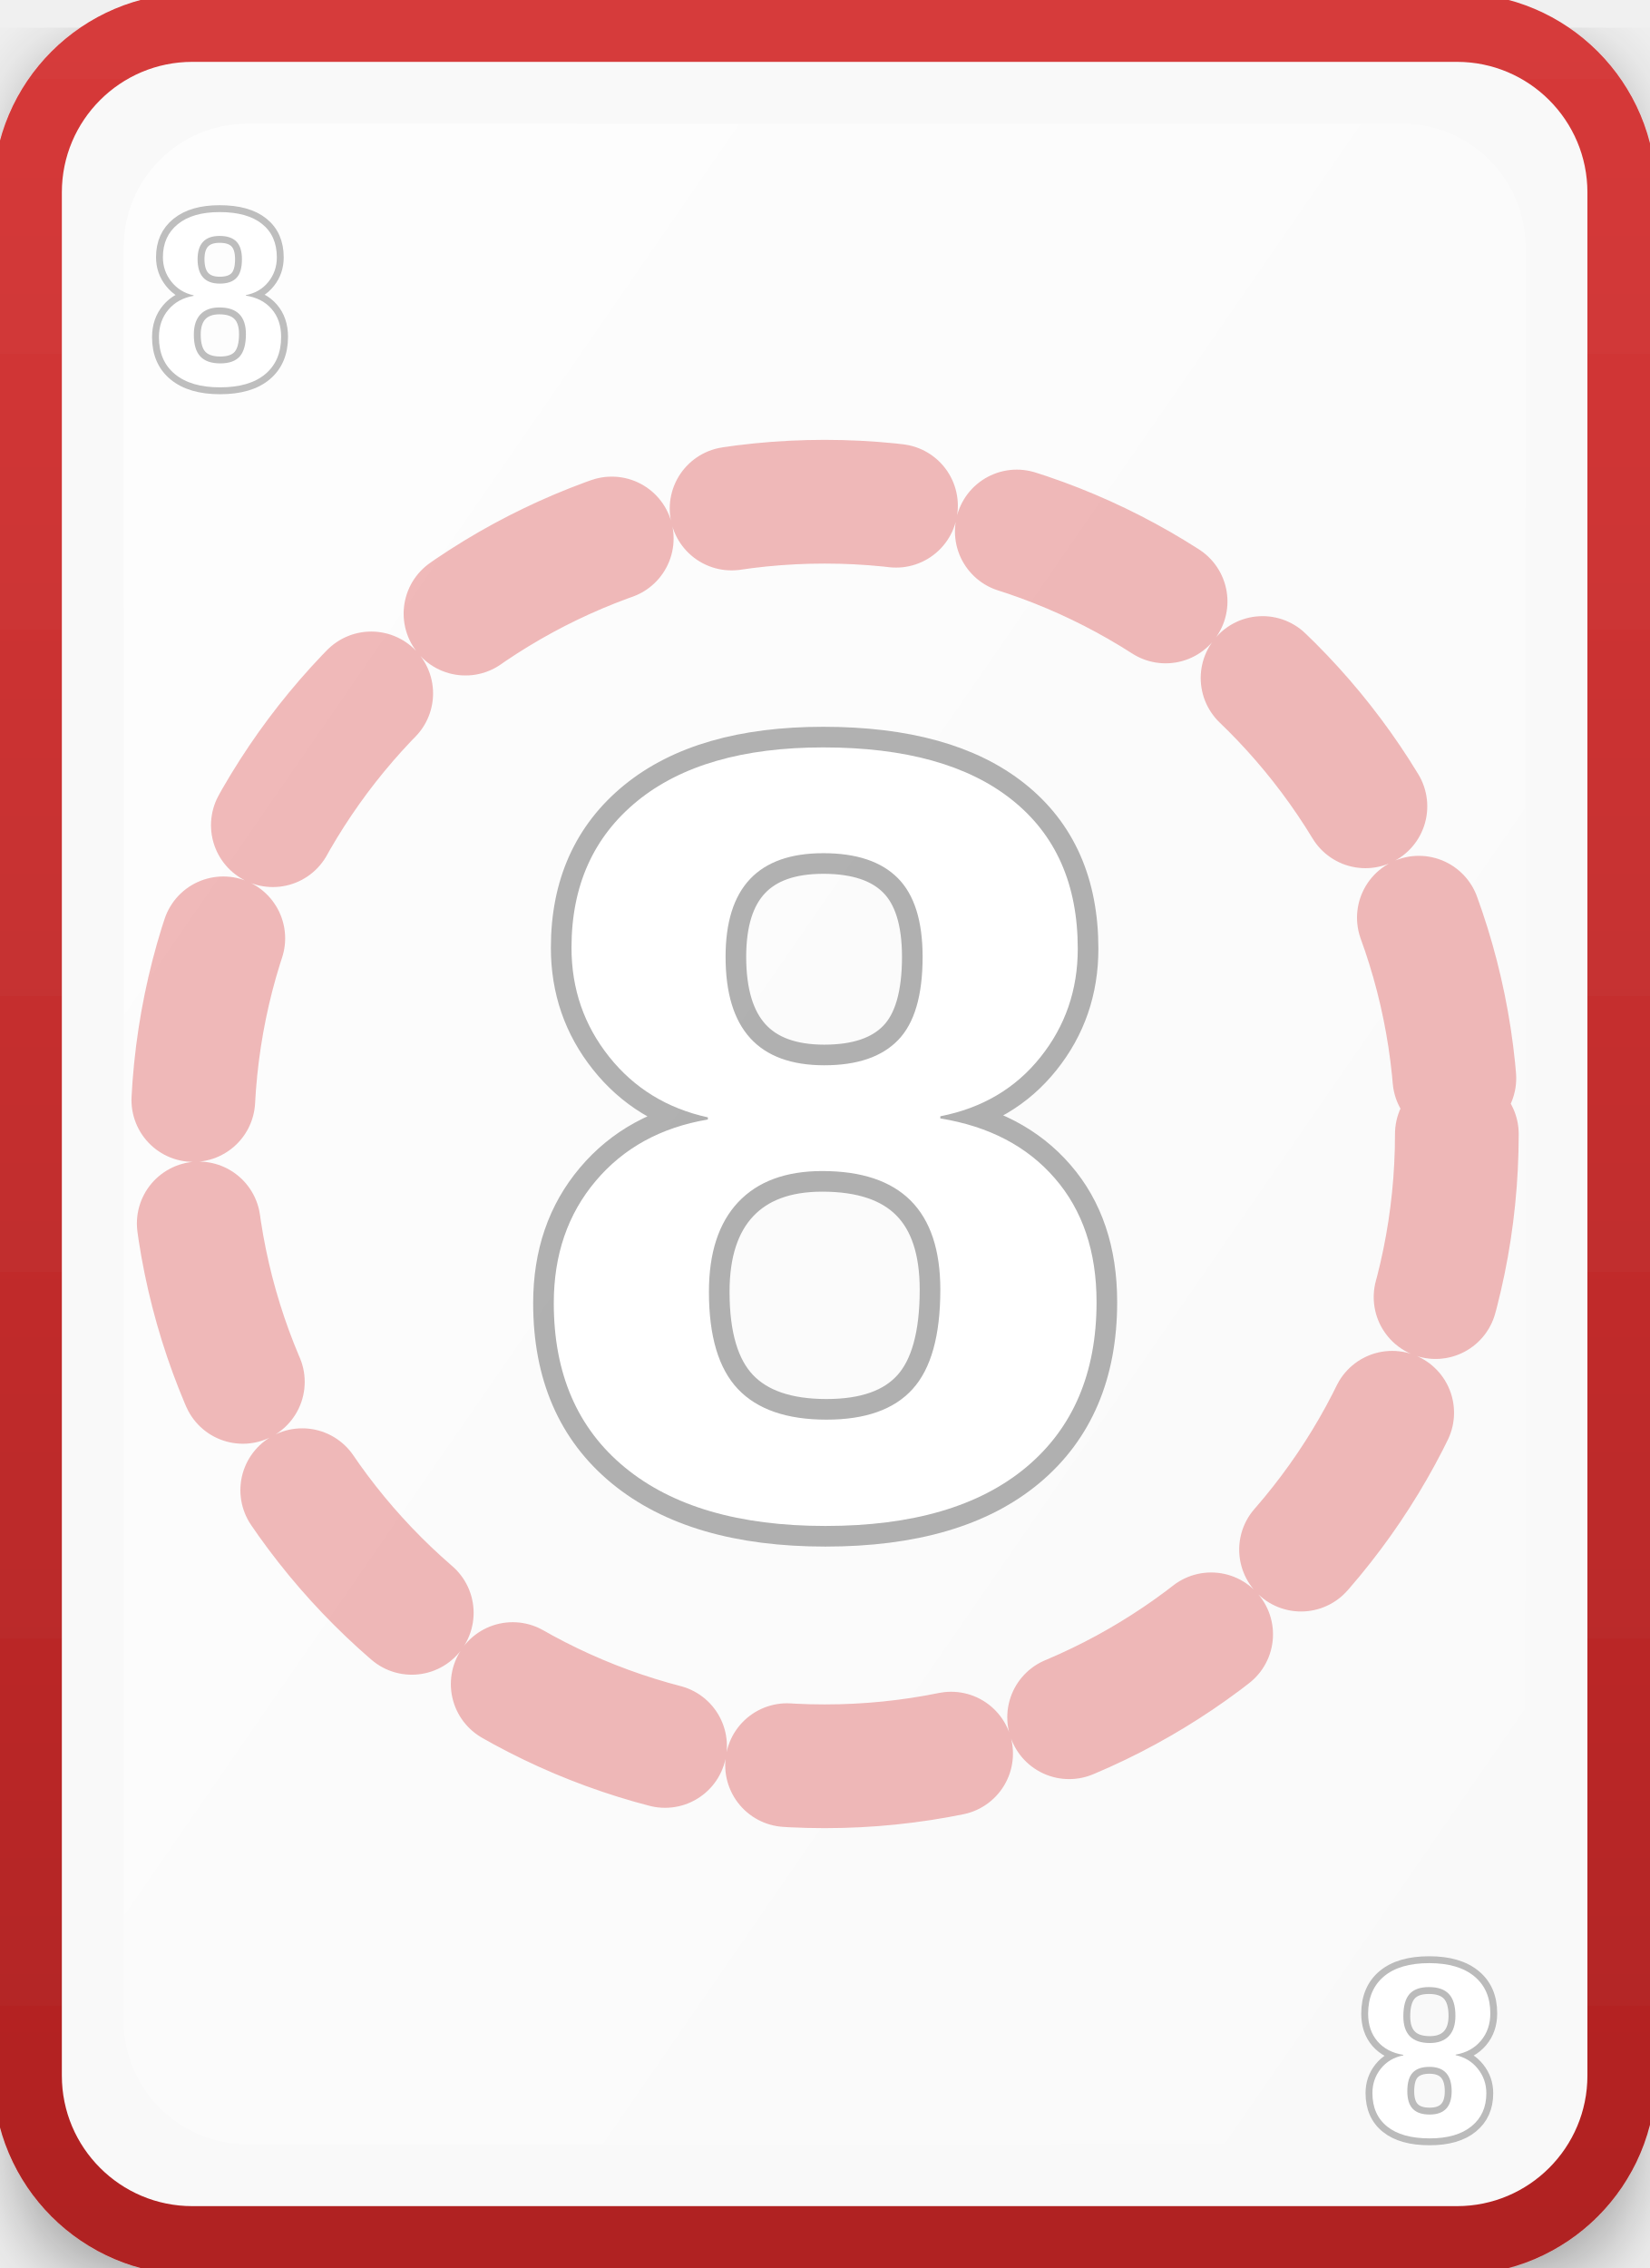
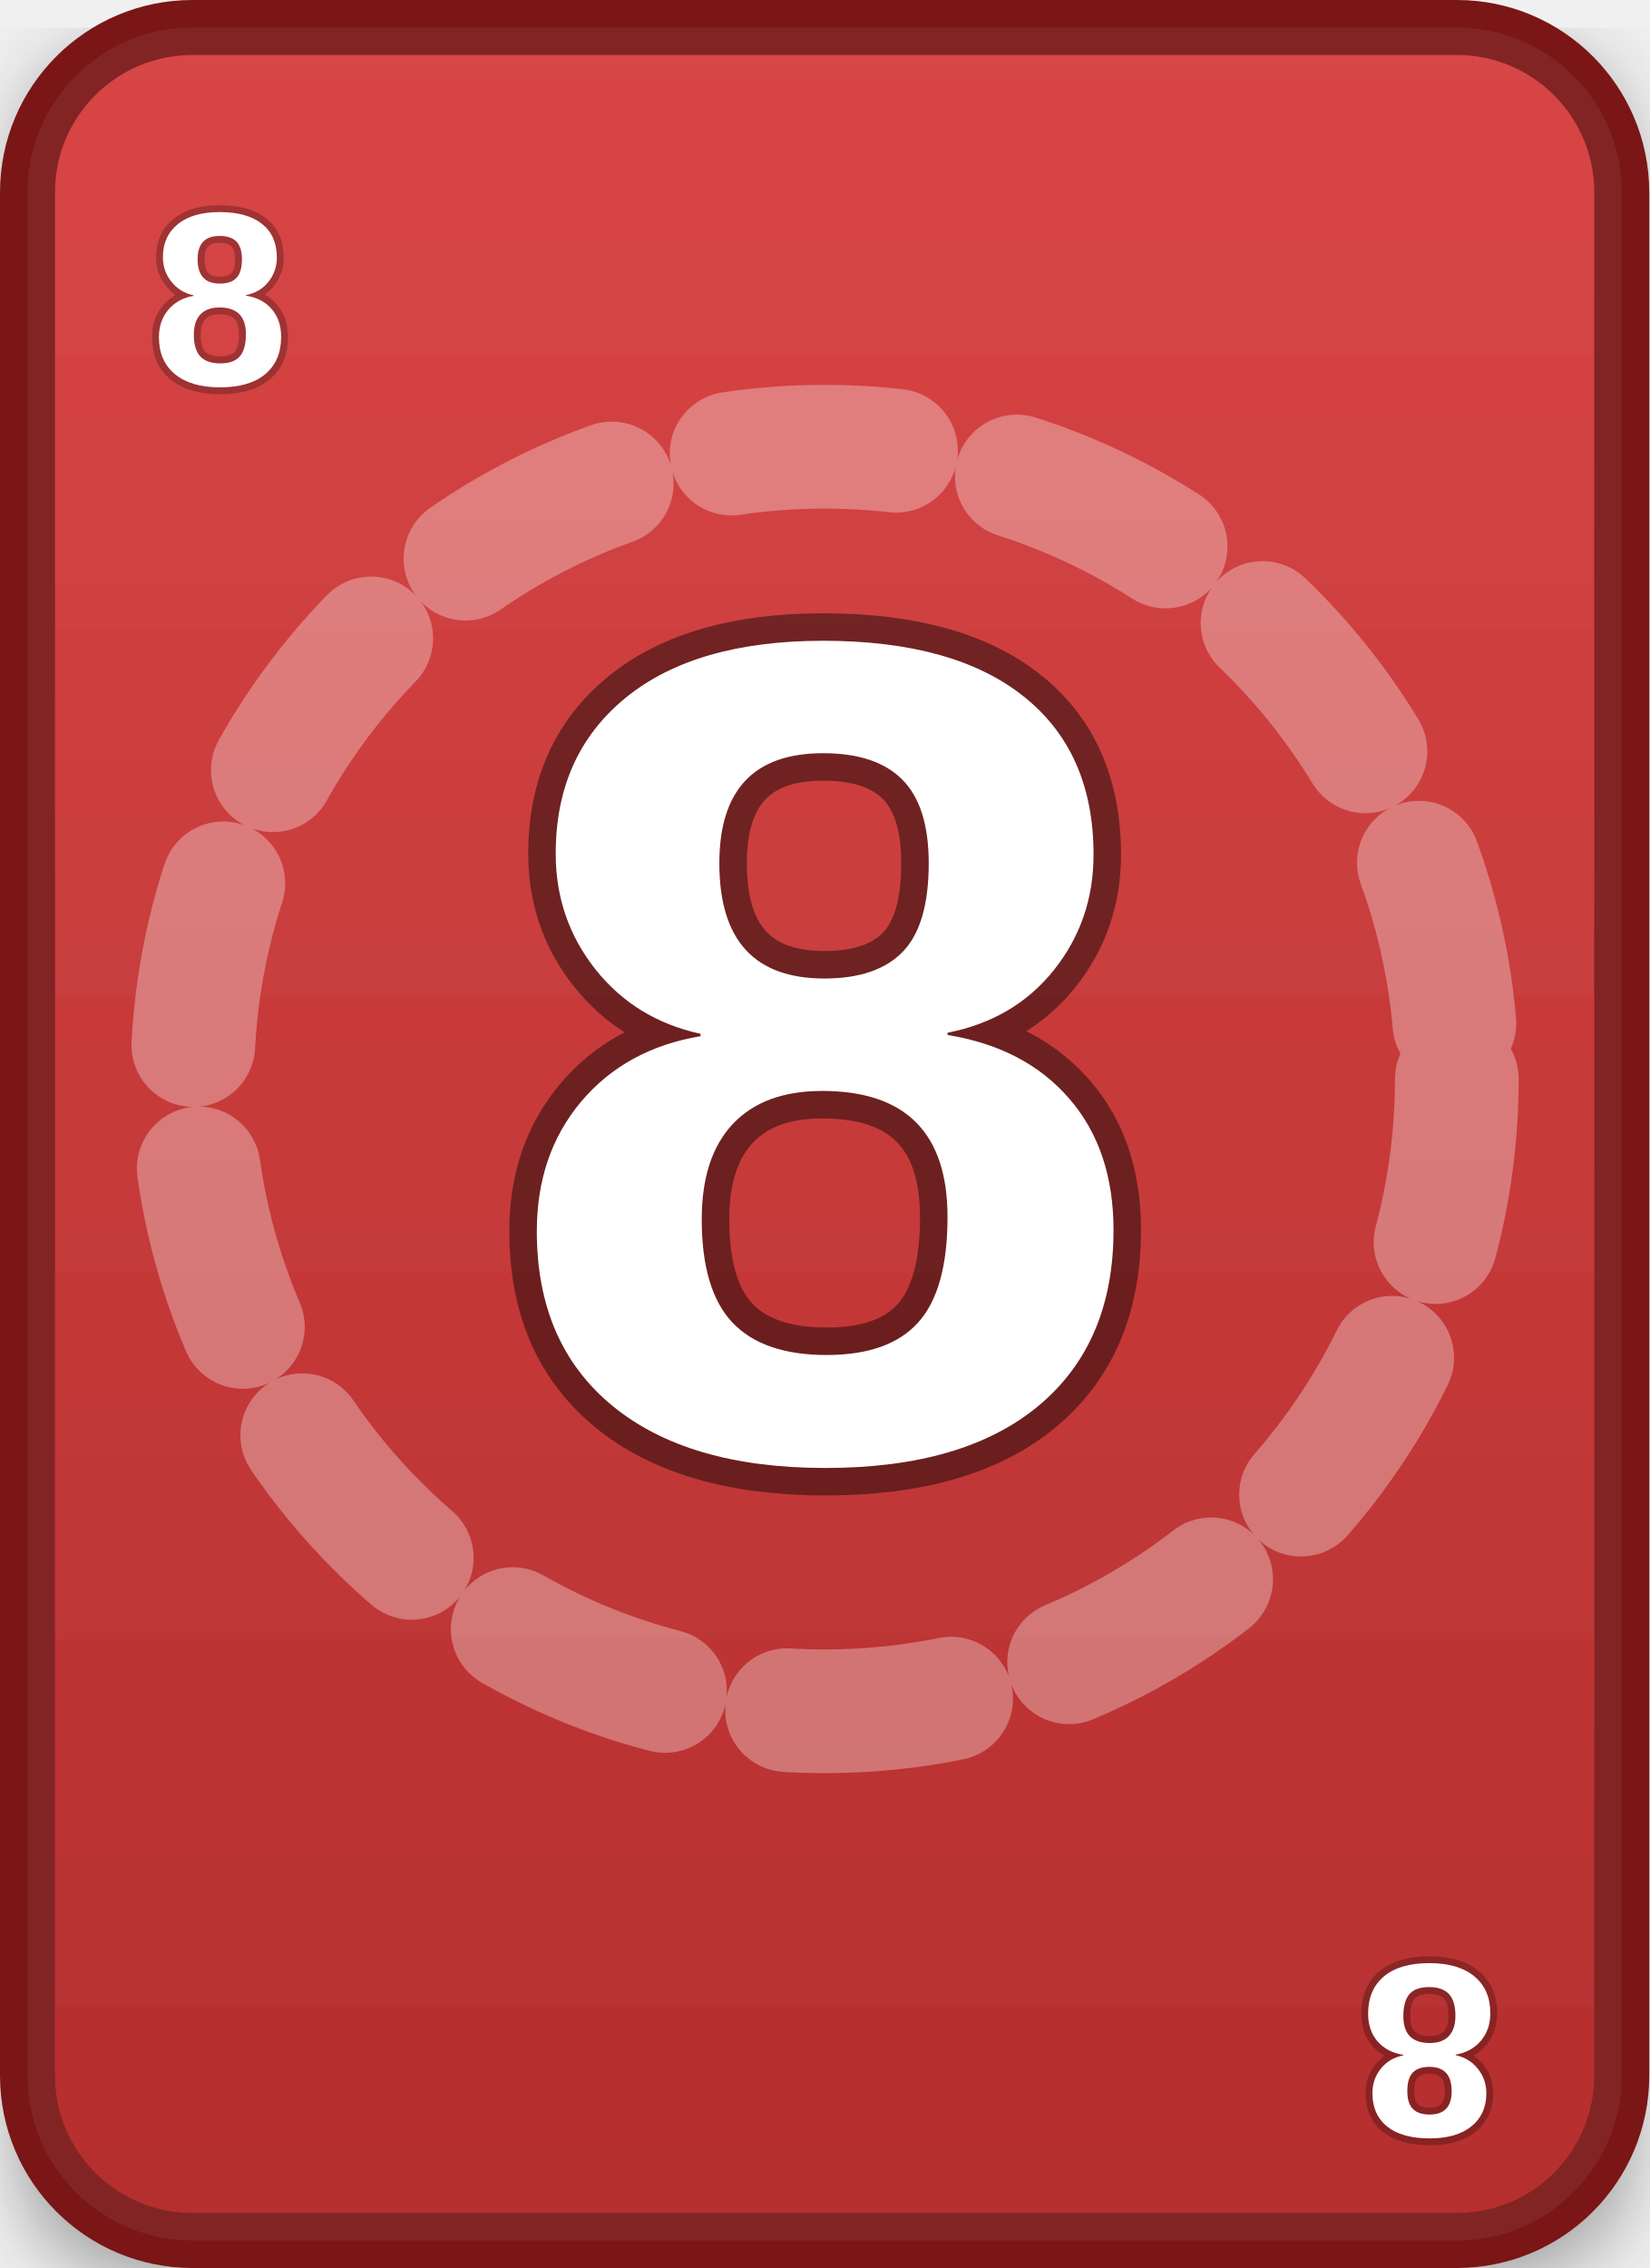
- <svg xmlns="http://www.w3.org/2000/svg" viewBox="0 0 240 330" width="240" height="330" shape-rendering="geometricPrecision" text-rendering="geometricPrecision">
+ <svg xmlns="http://www.w3.org/2000/svg" viewBox="0 0 240 330" width="240" height="330">
  <defs>
-     <linearGradient id="grad_red_8" x1="0" y1="0" x2="0" y2="1">
+     <linearGradient id="grad_red_8_filled" x1="0" y1="0" x2="0" y2="1">
      <stop offset="0%" stop-color="#d63a3a" />
      <stop offset="100%" stop-color="#b02222" />
-     </linearGradient>
-     <linearGradient id="inner_red_8" x1="0" y1="0" x2="1" y2="1">
-       <stop offset="0%" stop-color="#ffffff" stop-opacity="0.75" />
-       <stop offset="100%" stop-color="#ffffff" stop-opacity="0" />
    </linearGradient>
    <filter id="shadow" x="-10%" y="-10%" width="120%" height="120%">
      <feDropShadow dx="0" dy="4" stdDeviation="6" flood-color="rgba(0,0,0,0.35)" />
    </filter>
  </defs>
-   <rect x="4" y="4" rx="24" ry="24" width="232" height="322" fill="#f9f9f9" stroke="url(#grad_red_8)" stroke-width="10" filter="url(#shadow)" />
-   <rect x="18" y="18" rx="18" ry="18" width="204" height="294" fill="url(#inner_red_8)" />
-   <circle cx="120" cy="165" r="92" fill="none" stroke="#d63a3a" stroke-width="18" stroke-linecap="round" stroke-dasharray="24 18" opacity="0.35" />
+   <rect x="4" y="4" rx="24" ry="24" width="232" height="322" fill="url(#grad_red_8_filled)" stroke="#7a1414" stroke-width="8" filter="url(#shadow)" />
+   <rect x="4" y="4" rx="24" ry="24" width="232" height="322" fill="rgba(255,255,255,0.06)" />
+   <circle cx="120" cy="157" r="92" fill="none" stroke="rgba(255,255,255,0.32)" stroke-width="18" stroke-linecap="round" stroke-dasharray="24 18" />
  <g font-family="Arial, sans-serif" font-size="36" font-weight="700" fill="#ffffff" stroke="rgba(0,0,0,0.25)" stroke-width="2" paint-order="stroke" text-anchor="middle">
    <text x="32" y="56">8</text>
    <text x="208" y="286" transform="rotate(180 208 286)">8</text>
  </g>
-   <g font-family="Arial, sans-serif" font-size="160" font-weight="800" fill="#ffffff" stroke="rgba(0,0,0,0.3)" stroke-width="6" paint-order="stroke" text-anchor="middle" dominant-baseline="central">
-     <text x="120" y="165">8</text>
+   <g font-family="Arial, sans-serif" font-size="170" font-weight="900" fill="#ffffff" stroke="rgba(0,0,0,0.45)" stroke-width="8" paint-order="stroke" text-anchor="middle" dominant-baseline="central">
+     <text x="120" y="153">8</text>
  </g>
</svg>
